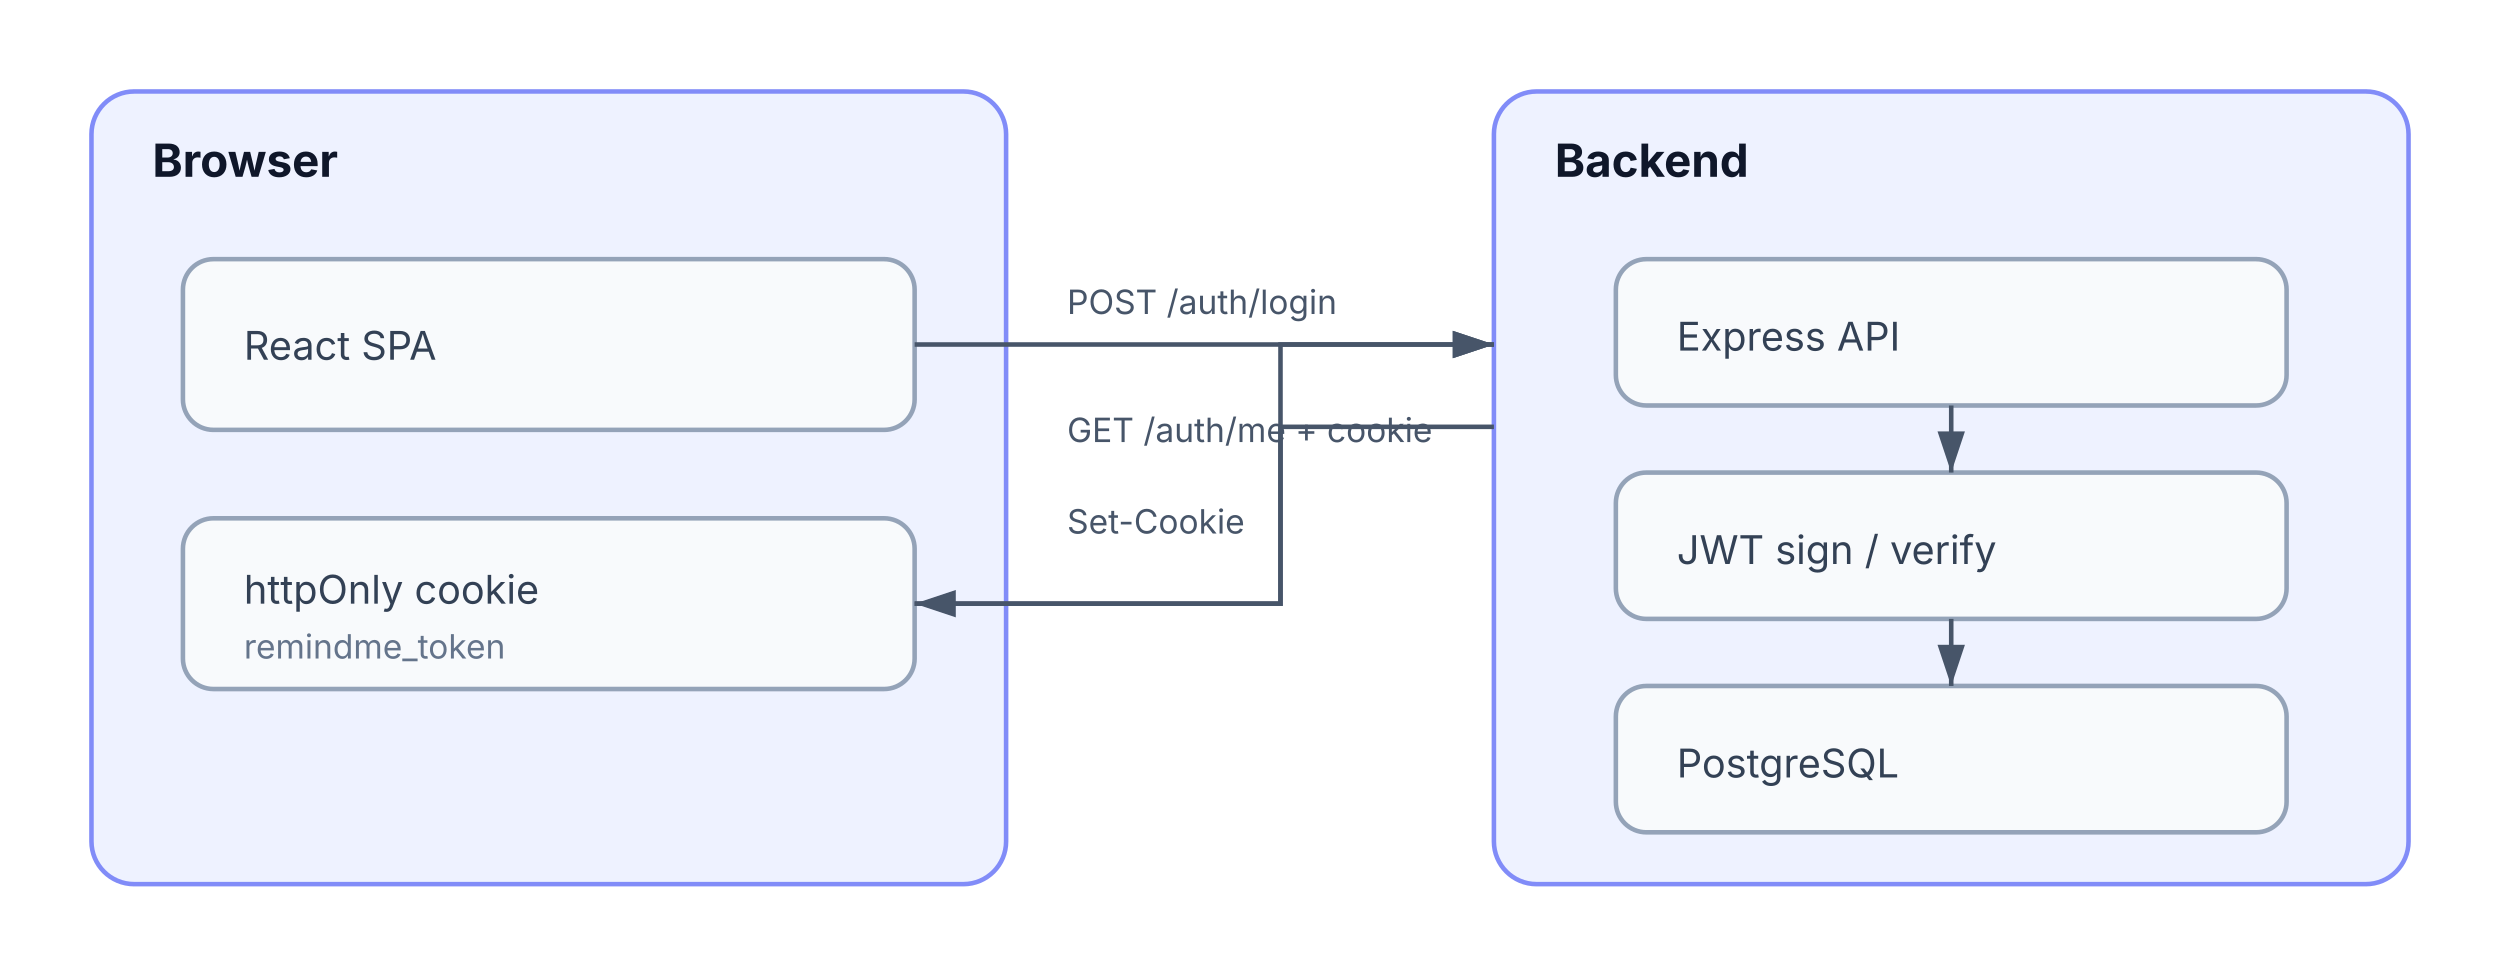
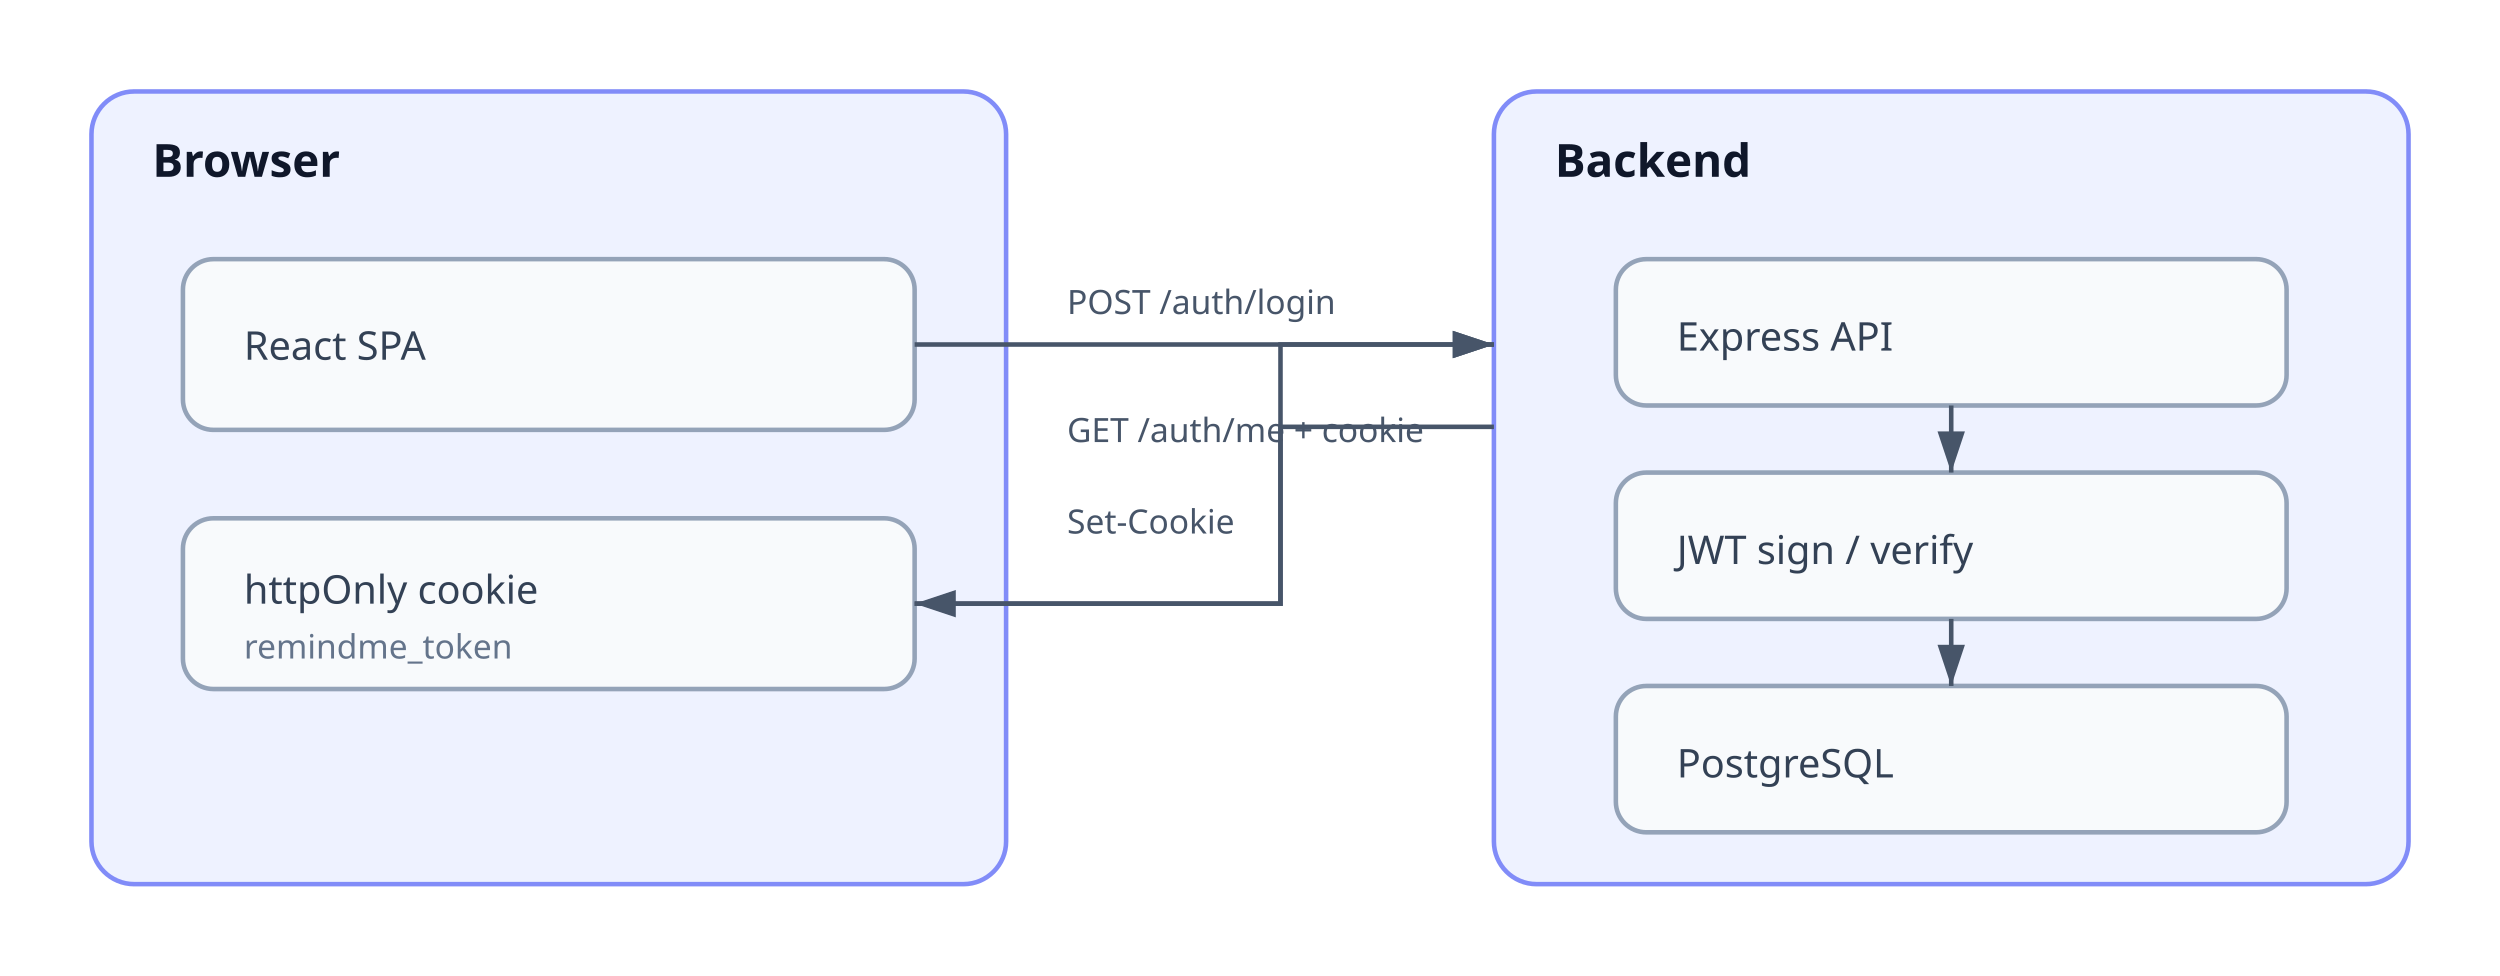
- <svg xmlns="http://www.w3.org/2000/svg" viewBox="0 0 820 320" font-family="Inter, system-ui, sans-serif">
+ <svg xmlns="http://www.w3.org/2000/svg" viewBox="0 0 820 320" font-family="Figtree, system-ui, sans-serif">
  <defs>
    <marker id="arrow" markerWidth="10" markerHeight="10" refX="9" refY="3" orient="auto">
      <path d="M0,0 L9,3 L0,6 Z" fill="#475569" />
    </marker>
    <style>
      .box { fill: #f8fafc; stroke: #94a3b8; stroke-width: 1.5; rx: 10; }
      .group { fill: #eef2ff; stroke: #818cf8; stroke-width: 1.5; rx: 14; }
      .title { font-size: 15px; font-weight: 700; fill: #0f172a; }
      .label { font-size: 13px; fill: #334155; }
      .small { font-size: 11px; fill: #64748b; }
      .edge { stroke: #475569; stroke-width: 1.5; fill: none; marker-end: url(#arrow); }
      .edge-label { font-size: 11px; fill: #475569; }
    </style>
  </defs>
  <rect class="group" x="30" y="30" width="300" height="260" />
  <text class="title" x="50" y="58">Browser</text>
  <rect class="box" x="60" y="85" width="240" height="56" />
  <text class="label" x="80" y="118">React SPA</text>
  <rect class="box" x="60" y="170" width="240" height="56" />
  <text class="label" x="80" y="198">httpOnly cookie</text>
  <text class="small" x="80" y="216">remindme_token</text>
  <rect class="group" x="490" y="30" width="300" height="260" />
  <text class="title" x="510" y="58">Backend</text>
  <rect class="box" x="530" y="85" width="220" height="48" />
  <text class="label" x="550" y="115">Express API</text>
  <rect class="box" x="530" y="155" width="220" height="48" />
  <text class="label" x="550" y="185">JWT sign / verify</text>
  <rect class="box" x="530" y="225" width="220" height="48" />
  <text class="label" x="550" y="255">PostgreSQL</text>
  <path class="edge" d="M300 113 H420 V113 H490" />
  <text class="edge-label" x="350" y="103">POST /auth/login</text>
  <path class="edge" d="M490 140 H420 V198 H300" />
  <text class="edge-label" x="350" y="175">Set-Cookie</text>
  <path class="edge" d="M300 198 H420 V113 H490" />
  <text class="edge-label" x="350" y="145">GET /auth/me + cookie</text>
  <path class="edge" d="M640 133 V155" />
  <path class="edge" d="M640 203 V225" />
</svg>
